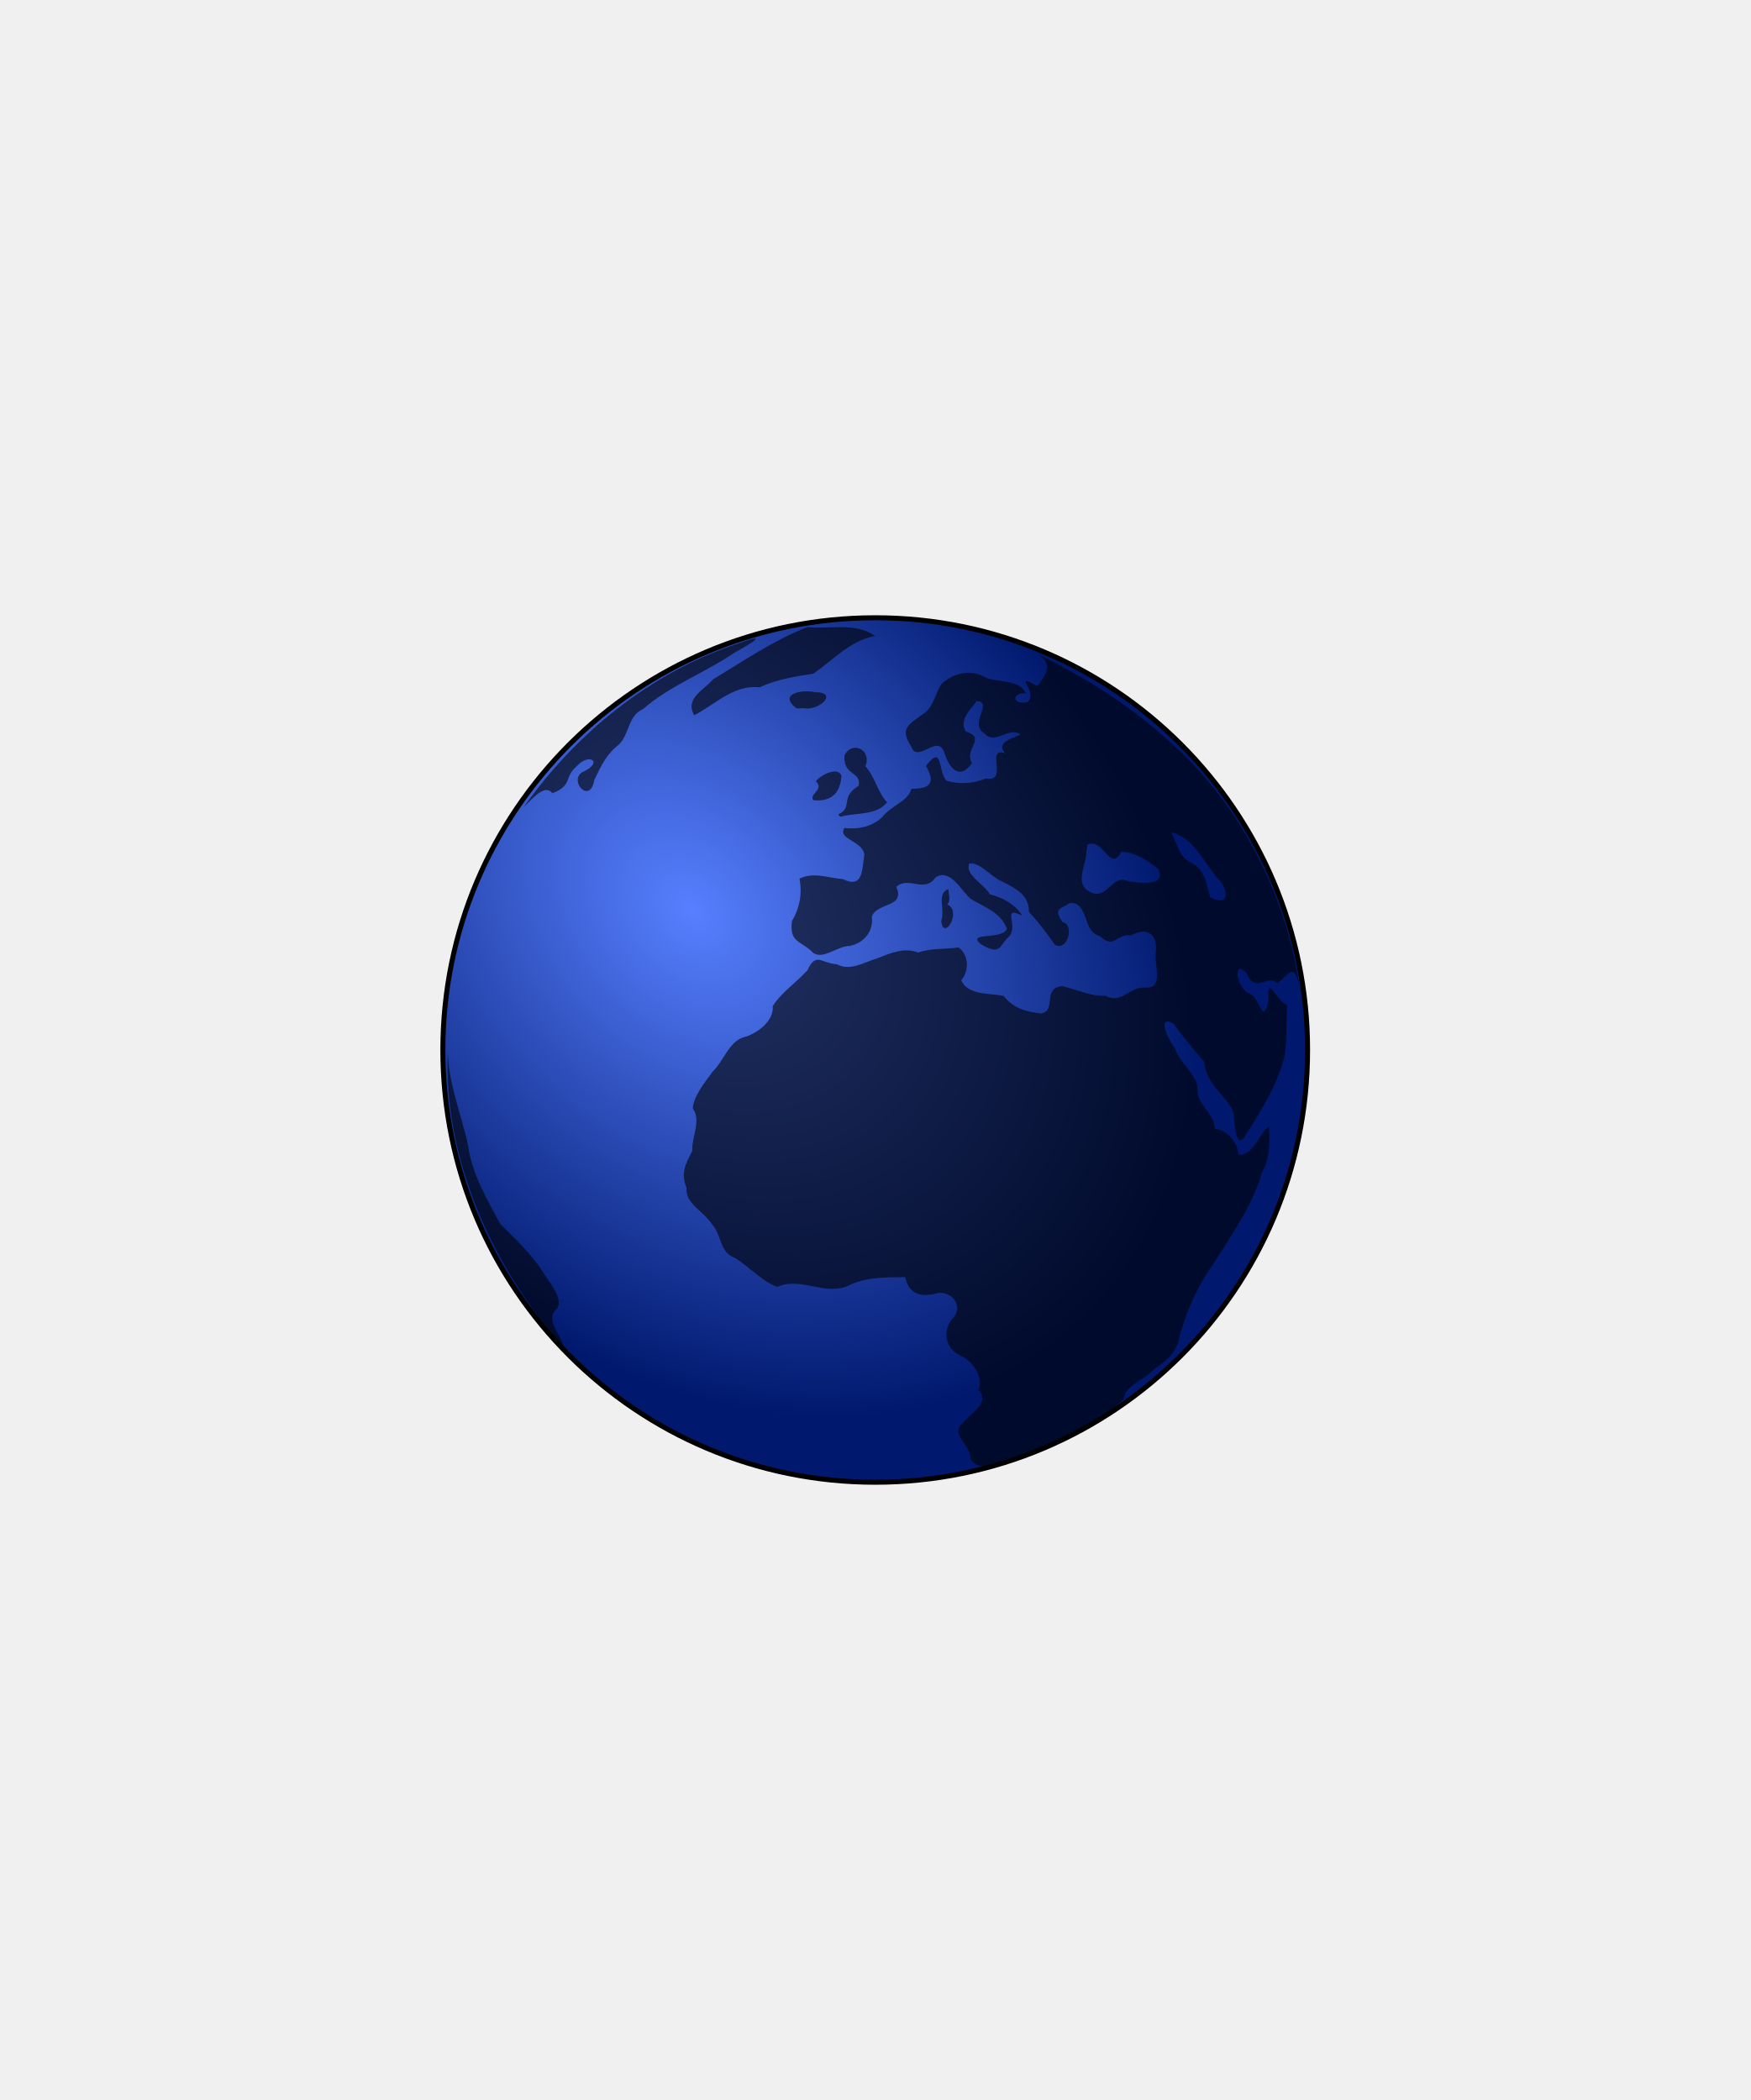
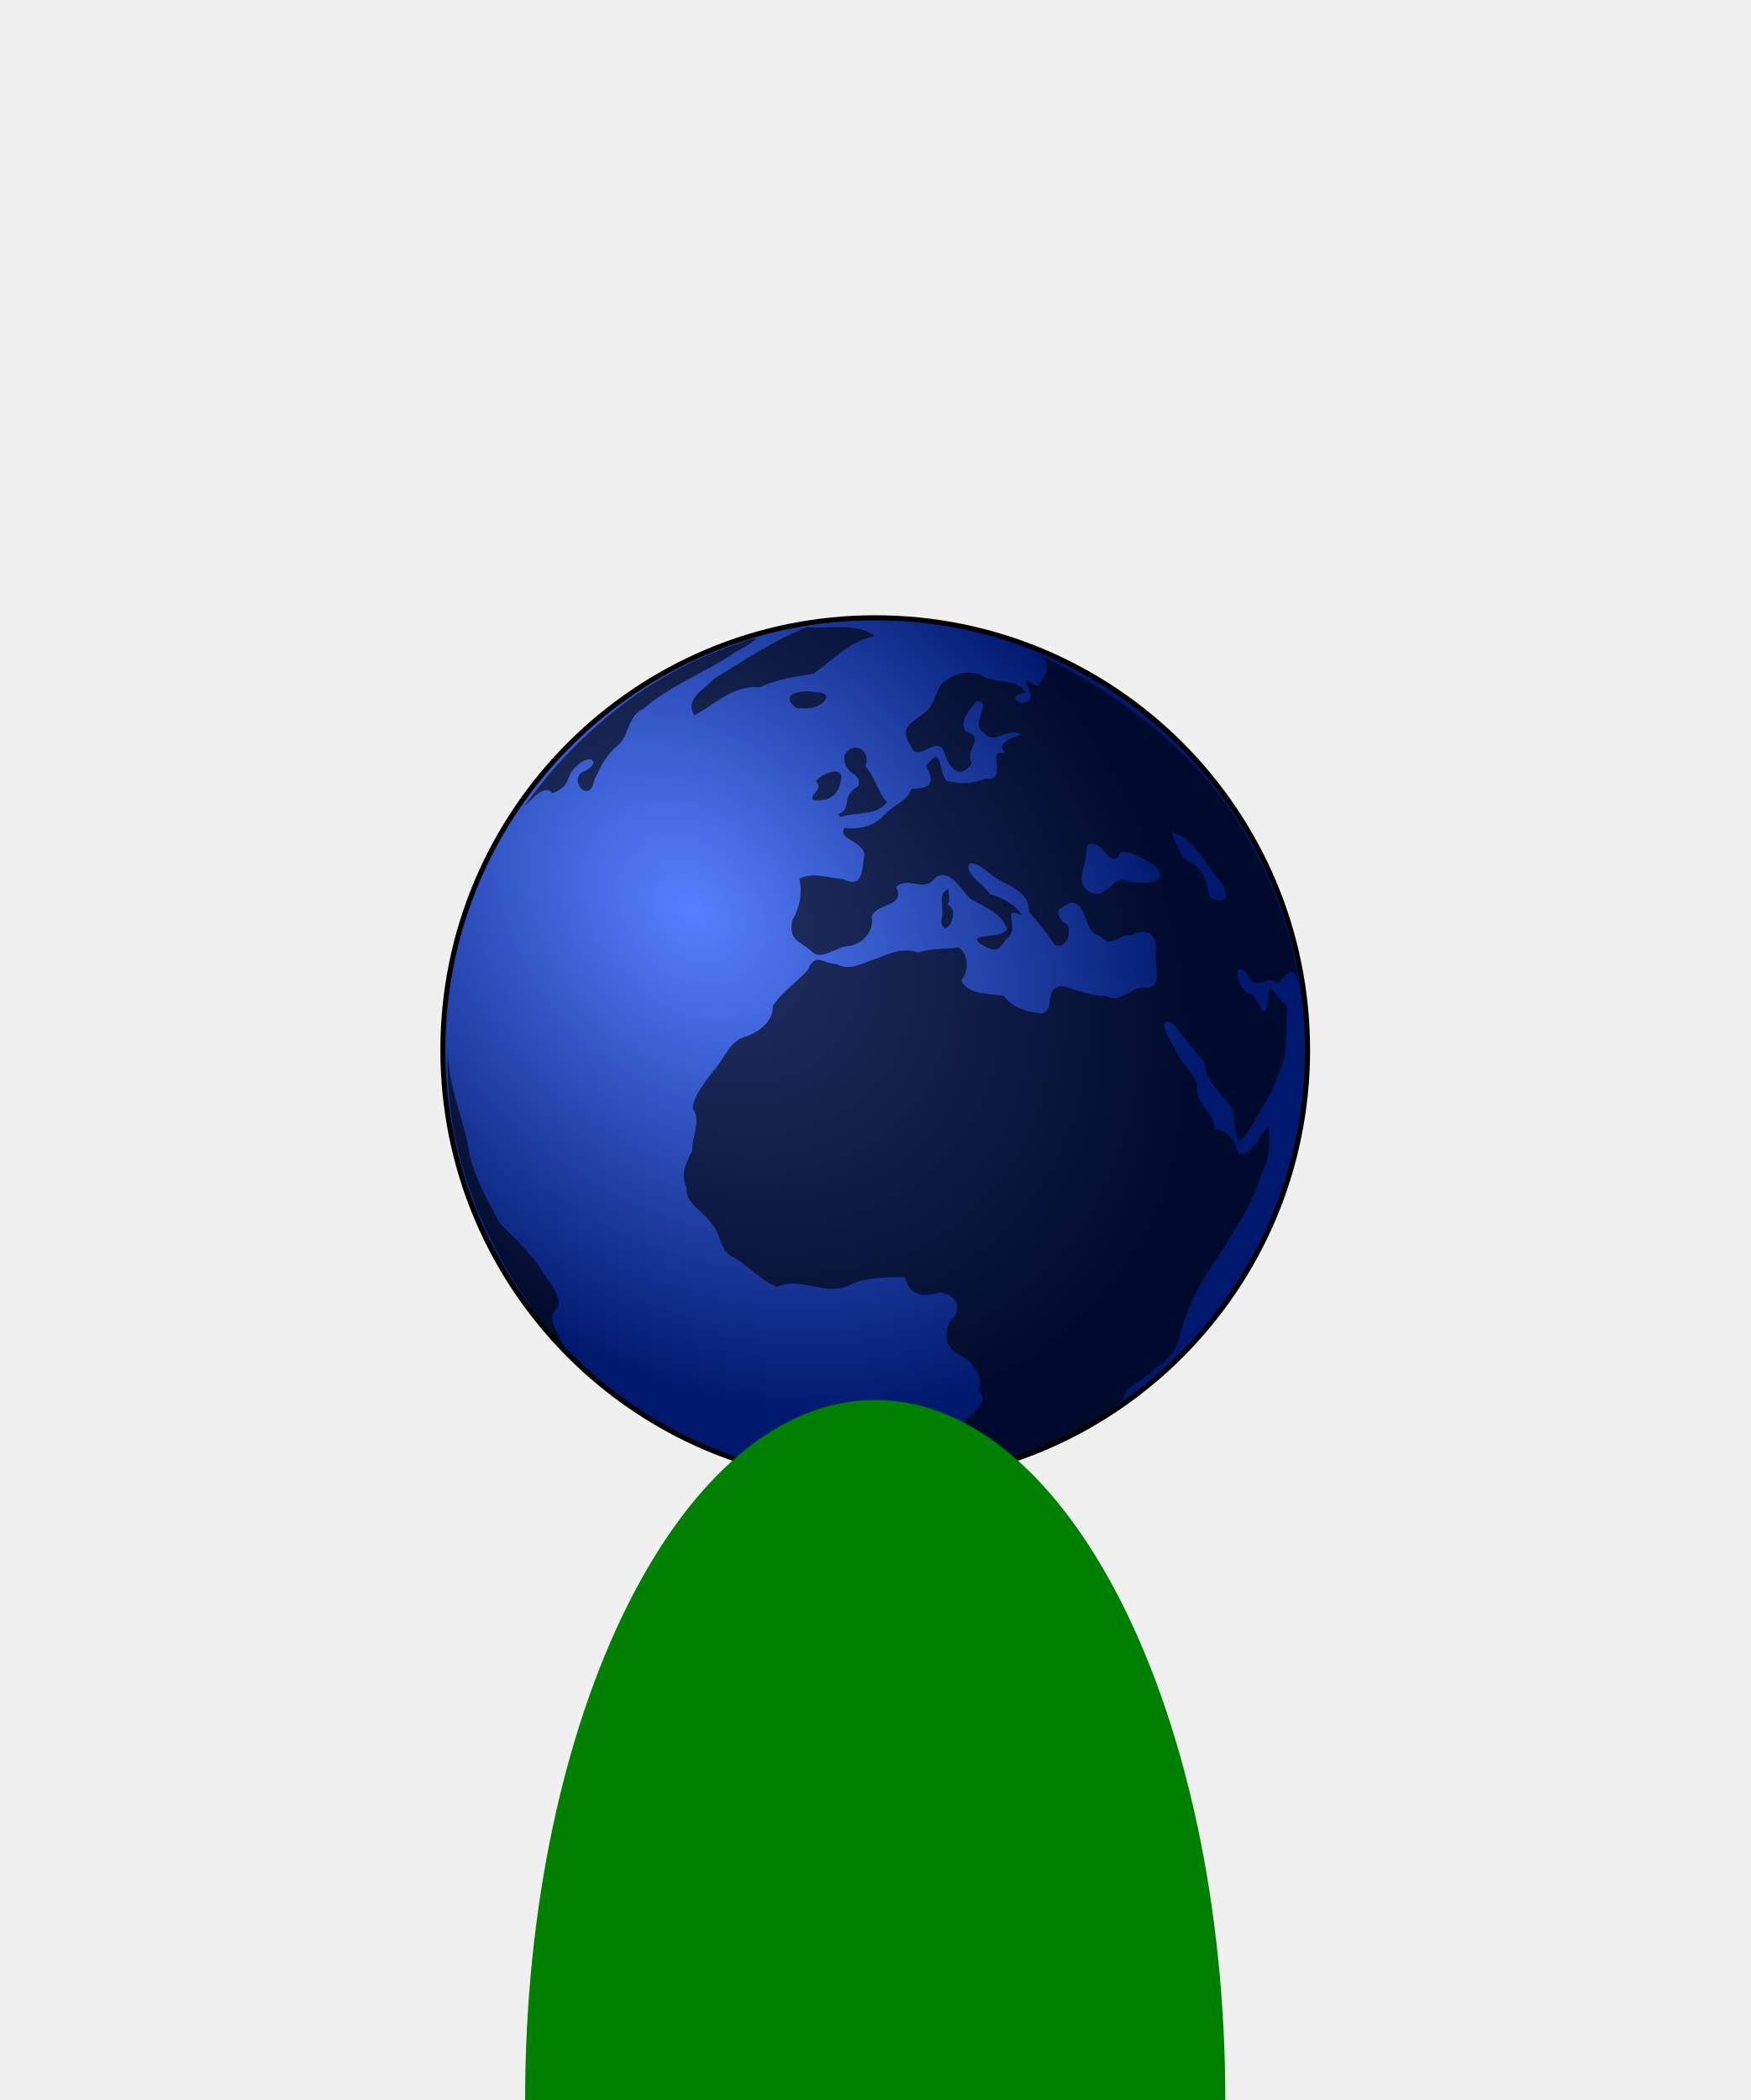
<svg xmlns="http://www.w3.org/2000/svg" width="100%" height="100%" viewBox="-250 -600 500 600">
  <style>
 .ttx {fill:gold; stroke:gray; font-family:sans-serif; font-weight:bold; font-size:24px;}
 .ttx2 {fill:white; stroke:none; font-family:sans-serif; font-weight:bold; font-size:50px;}
</style>
  <radialGradient id="rg" gradientUnits="userSpaceOnUse" cx="-304.2" cy="233" r="173.5" gradientTransform="matrix(1.383274,1.417467,-1.067811,1.042053,559.4515,104.5621)">
    <stop stop-color="#577fff" offset="0" />
    <stop stop-color="#00196e" offset="1" />
  </radialGradient>
  <g>
    <rect x="-750" y="-600" width="500" height="100" fill="lightgray" stroke="none" />
    <text x="-500" y="-535" class="ttx2" text-anchor="middle">The Most Wonderful</text>
    <aanimateTransform id="txt1" attributeName="transform" type="translate" begin="0s;txt2.end+1s" dur="8s" repeatCount="1" values="0 0;500 0;500 0;1000 0" />
  </g>
  <g>
    <rect x="-750" y="-600" width="500" height="100" fill="lightgray" stroke="none" />
    <text x="-500" y="-535" class="ttx2" text-anchor="middle">Landmarks To See</text>
    <aanimateTransform id="txt2" attributeName="transform" type="translate" begin="txt1.end+0.5s" dur="8s" repeatCount="1" values="0 0;500 0;500 0;1000 0" />
  </g>
  <g transform="scale(0.5) translate(0 -600)" style="opacity:1">
-     <animate attributeName="opacity" dur="5s" repeatCount="indefinite" values="1;0.2;1;0.5;0.1;1;1" attributeType="CSS" />
+     <aanimate attributeName="opacity" dur="5s" repeatCount="indefinite" values="1;0.2;1;0.5;0.1;1;1" attributeType="CSS" />
    <aanimateTransform attributeName="transform" type="rotate" begin="-5s" dur="30s" repeatCount="indefinite" from="1" to="360" />
    <g id="globe" transform="scale(0.95)">
      <circle r="260" stroke="#000" stroke-width="3" fill="url(#rg)" />
      <g fill-opacity="0.6" fill-rule="evenodd" transform="translate(355,-292)" fill="#000">
        <path d="m-256.5,54.19c9.415,6.749,3.125,12.95-1.043,18.94-15.62-8.897,0.95,3.462-5.8,9.566-9.804,2.035-9.564-5.976-1.036-5.242-3.693-8.145-16.32-6.617-23.95-9.285-7.884-4.968-17.13-3.556-24.47,1.712-5.884,3.078-5.59,15.44-13.67,20.18-7.782,5.817-14.27,8.241-6.901,19.29,3.909,10.99,16.1-8.481,20.05,4.077,2.806,9.22,9.249,16.54,16.49,5.991-5.2-8.394,9.206-15.04-3.71-19.03-4.73-7.706,4.768-14.79,6.423-18.29,10.69,0.36-5.036,13.73,4.827,19.54,6.311,7.112,14.54-4.335,21.68,0.466-2.939,2.168-15.52,4.156-9.388,11.37-12.12-3.953,2.716,17.65-11.57,15.22-7.907,3.365-16.34,3.459-23.66,1.313-5.283-6.52-2.04-22.31-12.27-8.855,5.489,9.487,3.437,13.9-8.751,13.69-1.849,7.603-12.19,10.1-17.41,16.95-5.87,5.715-14.31,7.701-22.88,6.652-4.225,6.923,10.88,7.576,12,15.95-1.407,8.896-0.579,20.85-12.91,14.82-8.74-0.69-17.7-4.414-26.09-0.325,1.719,9.066,0.188,17.56-4.5,25.5-1.739,12.7,4.792,11.8,11.82,18.26,5.678,6.332,15.32-3.415,23.1-3.261,8.509-1.93,14.26-8.845,13.07-17.75,3.696-8.774,20.09-5.077,14.75-17.75,7.271-6.831,16.84,4.134,23.64-5.768,9.071-5.56,15.17,8.182,21.32,13.15,7.897,4.683,18.23,8.172,21.54,17.87-2.895,6.908-24.08,1.653-16,9.005,11.77,7.174,11.49,1.679,16-3.255,8.769-6.504-4.508-20.21,9.17-13.76-3.704-6.429-12.2-11.15-19.42-12.74-3.381-6.143-15.26-11.88-12.39-18.54,6.558-1.008,12.3,7.508,19.71,10.77,8.53,4.339,16.33,8.126,16.15,18.32,5.711,6.083,11.15,13.2,15.49,19.64,7.846,4.812,12.09-12.48,4.796-13.43-6.041-8.421-0.771-8.173,4.372-11.55,11.35-0.828,7.439,17.37,17.89,19.83,9.258,8.39,9.574-1.657,18.84-0.33,9.996-5.671,16.38-0.357,14.88,10.65-0.941,7.041,5.119,22.03-6.695,20.64-9.017-0.537-13.72,10.16-23.47,5.029-9.503,0.25-17.33-3.763-25.99-5.849-12.37,1.089-3.171,14.92-12.82,16.45-8.93-1.049-16.78-3.042-22.5-10.62-8.558-1.592-21.62-0.283-25.5-9.375,5.491-6.257,3.925-16.3-1.75-19.75-7.649,1.277-16.31,0.262-24.15,3.131-8.314-3.311-16.46,0.248-24.56,3.425-8.306,2.513-16.2,7.916-24.33,3.587-9.512-0.638-12.54-7.473-17.61,3.541-6.654,7.368-15.88,13.55-20.94,21.65,0.74,8.685-8.614,15.79-15.93,18.3-10.14,1.837-13.23,14.46-20.22,21.12-4.697,6.515-11.46,14.62-11.95,22.1,5.312,7.284-0.751,17.18-0.3,25.58-4.185,8.157-7.03,13.27-3.398,22.35-1.151,9.154,10.68,14.27,15.2,21.66,5.896,6.211,4.497,17.18,14.01,20.42,8.54,5.315,16.42,14.18,25.35,17.37,14.28-6.592,29.78,6.367,43.89-1.378,10.47-4.663,21.74-4.382,32.95-4.484,2.606,11.29,10.63,12.15,20.56,9.336,8.989-0.054,14.9,9.404,7.194,16.41-5.463,7.996-3.122,17.81,6.007,21.69,7.058,3.063,13.67,13.45,10.39,20.07,7.099,8.163-3.99,13.54-9.124,19.86-9.221,7.231,5.477,14.02,4.156,22.01,8.499,11.9,28.34-3.213,40.2-5.234,18.14-7.62,38.93-18.33,51.87-30.66,0.944-8.524,12.94-11.7,18.38-18.05,7.565-5.045,14.25-10.72,15.47-20.27,4.575-15.82,11.07-30.72,20.84-44.05,11-17.58,23.18-34.58,28.93-54.78,4.774-8.42,4.355-17.76,3.891-27.1-6.435,4.994-9.339,17.9-18.39,17.03-0.236-7.513-7.252-15.12-14-15.44-0.514-10.09-12.02-14.94-10.58-25.54-1.784-8.602-10.72-14.1-13.39-22.83-4.048-4.87-11.72-21.01-0.874-14.87,5.577,8.027,12.16,15.72,18.36,22.83,0.492,12.54,12.15,19.49,17.33,29.54,1.179,6.048,1.125,26.81,8.337,13.29,9.324-14.59,18.4-29.29,22.62-46.27,1.612-9.957,0.87-20.35,1.593-30.47-7.716-3.884-12.16-19.77-11.25-2.459-3.83,14.71-4.389-1.08-11.29-4.67-7.43-1.836-11.05-21.67-1.873-12.26,5.186,12.97,12.99-0.069,18.35,6.161,6.13-4.084,10.12-13.95,13.31,1.45-7.89-53.98-35.01-108.5-76.79-145.8-23.56-21.8-50.89-39.25-79.67-53.31zm79.5,106.9c12.68,2.774,19.18,16.76,26.75,26.38,7.326,6.226,9.803,19.09-3.286,12.83-2.287-7.987-3.172-17.59-12.63-21.51-6.499-3.683-7.337-11.65-10.83-17.7zm-50.25,7.25c10.03-3.862,13.19,17.29,20.18,4.57,7.026-0.553,16.32,5.217,22.32,10.18,4.945,10.88-11.27,8.334-18.01,7.441-9.94-5.031-12.52,12.13-23.24,6.309-9.553-5.187-2.013-15.8-2.021-24.02,0.257-1.493,0.514-2.986,0.771-4.479z" />
        <path d="m-375.8,151.7c9.393-2.71,21.1-0.443,27.93-8.662-5.928-6.472-7.117-15.17-13.08-21.74,4.121-9.431-7.531-15.93-12.55-6.541-0.946,12.44,10.4,9.542,8.548,18.29-10.29,6.363-4.67,11.32-9.731,15.69-1.053,1.232-4.086,1.141-1.116,2.964z" />
        <path d="m-375.3,127.1c-0.768,10.63-6.214,15.74-16.97,14.6-2.667-3.782,6.842-6.22,1.581-11.33,2.293-3.433,13.38-9.379,15.38-3.264z" />
        <path d="m-397.7,86.45c8.617,1.696,21.15-9.608,6.565-9.662-7.082-1.699-22.19,0.533-11.81,9.275,1.1,1.001,3.746,0.058,5.248,0.387z" />
        <path d="m-311,195.2c-7.446,3.09-1.724,11.95-4.306,19.14,1.297,12.69,12.85-5.888,3.577-9.954,2.411-1.82,0.764-6.018,0.729-9.188z" />
        <path d="m-463.9,90.7c12.78-6.641,23.87-18.56,39.32-16.85,10.11-4.733,21.33-6.504,32.46-8.253,11.85-8.273,22.36-20.09,37.12-22.63-11.71-8.237-27.31-4.139-40.87-5.303-20.08,7.785-38.31,20.3-56.7,31.43-5.541,6.586-16.95,11.35-11.37,21.39l0.044,0.219z" />
        <path d="m-566.4,145.9c6.892-6.803,12.95-13.75,17.29-8.343,12.35-4.824,6.761-9.523,14.49-16.15,7.91-8.775,16.66-2.22,3.29,3.563-7.995,5.571,4.982,19.44,7.392,4.62,3.881-7.97,6.987-15.22,14.62-21.17,6.605-6.167,5.459-17.48,14.74-21.52,16.18-14.17,36.93-21.61,54.64-33.72,10.47-5.816,22.37-12.9,1.866-5.453-52.12,17.3-96.8,53.63-128.3,98.17z" />
        <path d="m-542,471.8c-1.202-8.05-12.42-17.69-4.336-24.26,4.073-6.601-5.19-16.04-8.779-22.46-7.002-10.81-16.47-19.52-25.4-28.47-8.187-15.22-17.06-30.18-19.4-47.62-4.135-18.86-11.84-36.88-12.1-56.44-2.698,66.14,27.46,130.1,70,179.3z" />
      </g>
    </g>
  </g>
+   <ellipse fill="green" rx="100" ry="200" id="testik" />
</svg>
